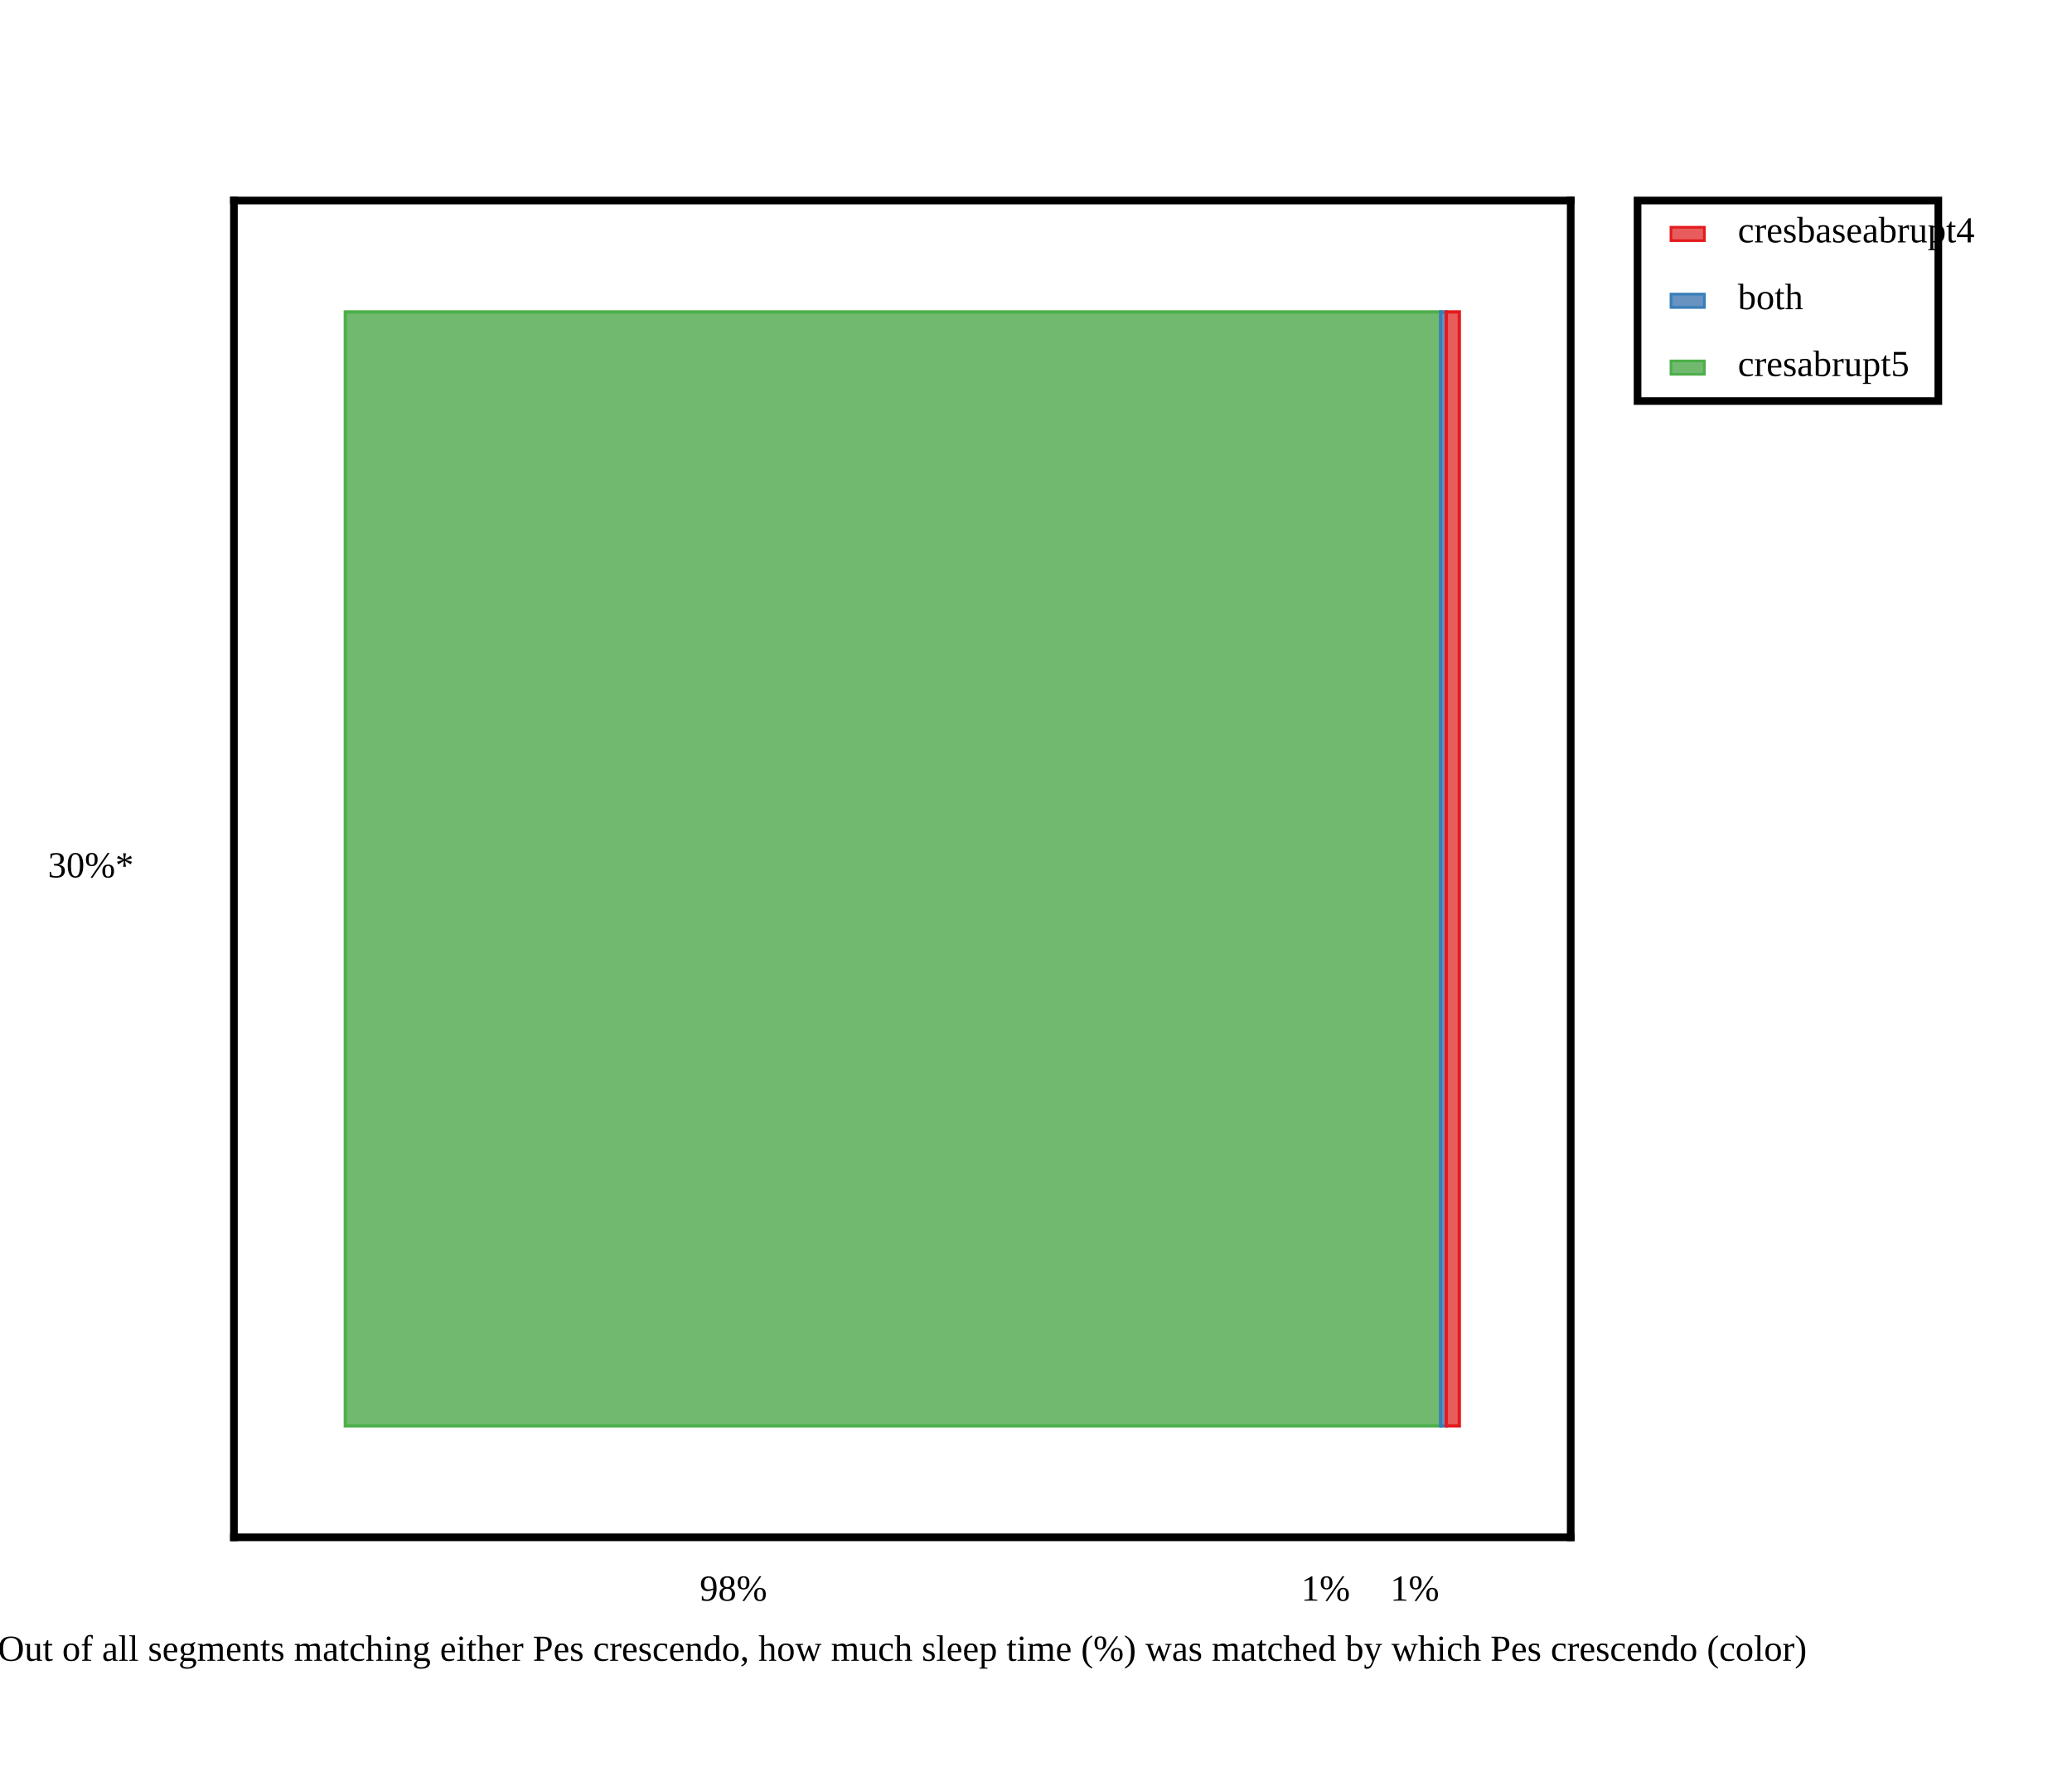
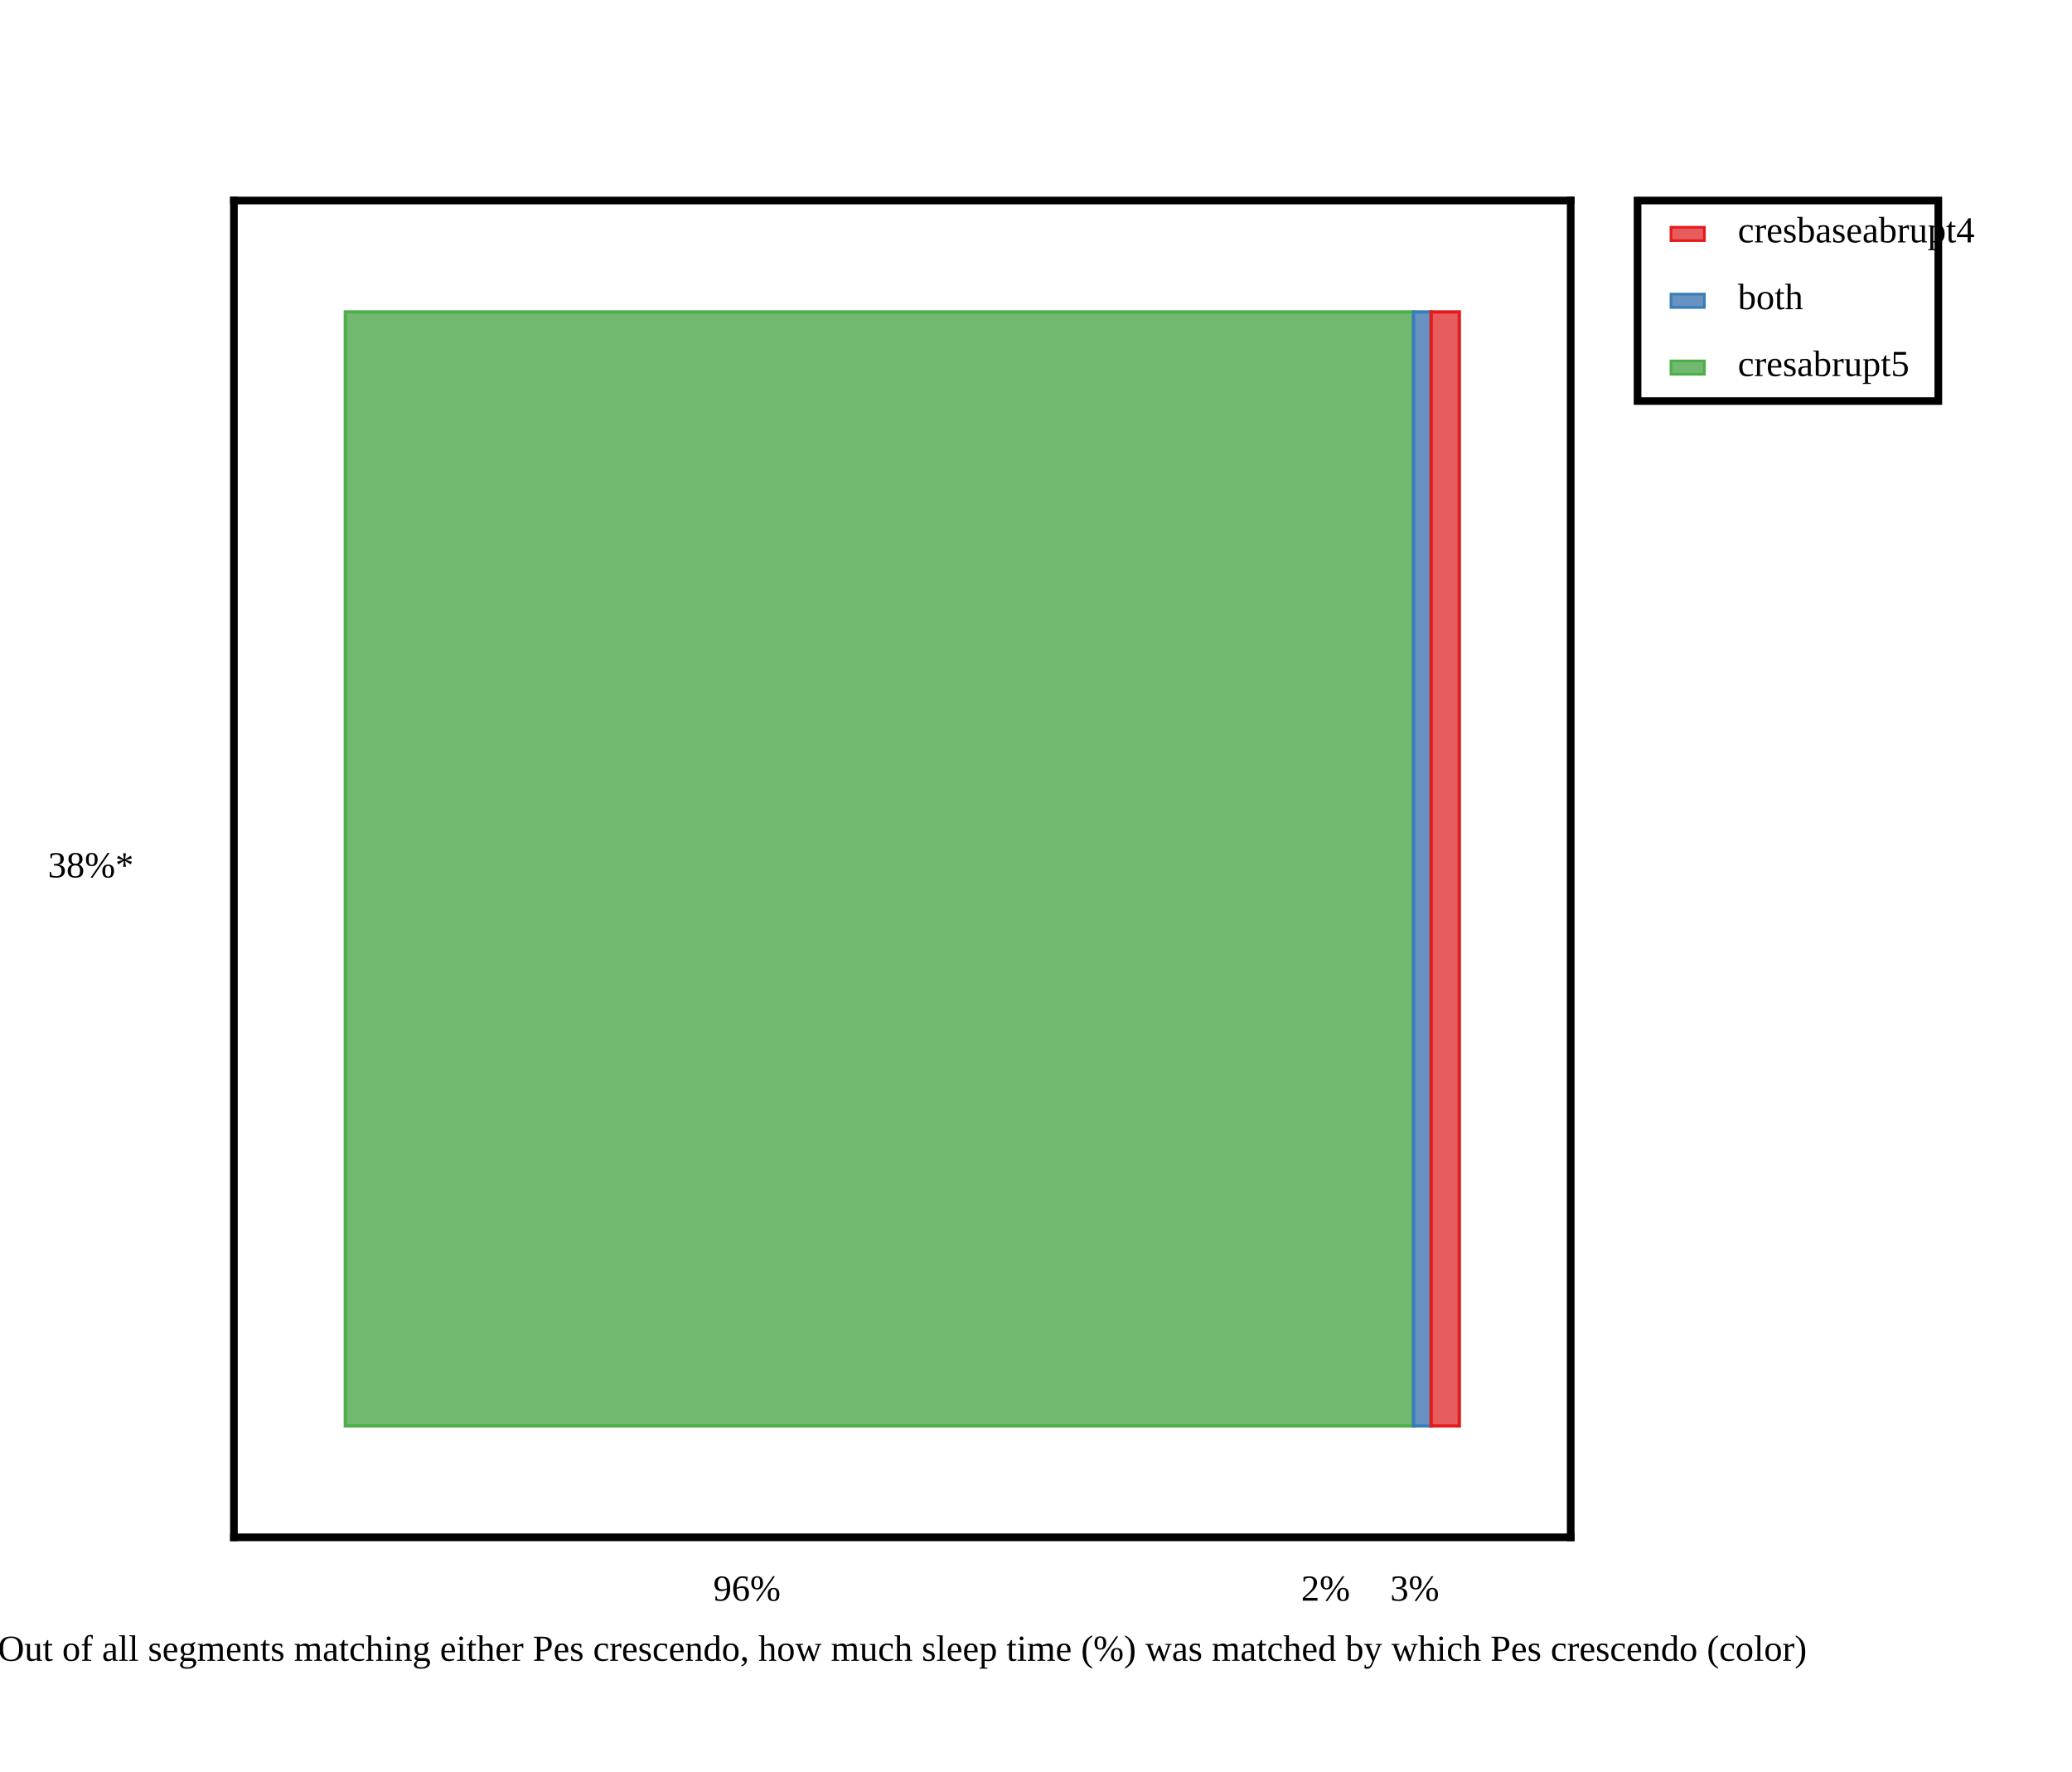
<svg xmlns="http://www.w3.org/2000/svg" height="530" stroke-opacity="1" viewBox="0.0 0.0 620 530.0" font-size="1" width="620" stroke="rgb(0,0,0)" version="1.1">
  <defs />
  <g stroke-linejoin="miter" stroke-opacity="1.0" fill-opacity="0.0" stroke="rgb(0,0,0)" stroke-width="2.293" fill="rgb(0,0,0)" stroke-linecap="square" stroke-miterlimit="10.0">
    <path d="M 70,460 v -400 M 470,460 v -400 " />
  </g>
  <g stroke-linejoin="miter" stroke-opacity="1.0" fill-opacity="1.0" font-size="11.0px" stroke="rgb(0,0,0)" stroke-width="2.293" fill="rgb(0,0,0)" stroke-linecap="butt" stroke-miterlimit="10.0">
-     <text dominant-baseline="middle" transform="matrix(1,0,0,1,40,260)" stroke="none" text-anchor="end">30%*</text>
+     <text dominant-baseline="middle" transform="matrix(1,0,0,1,40,260)" stroke="none" text-anchor="end">38%*</text>
  </g>
  <g stroke-linejoin="miter" stroke-opacity="1.0" fill-opacity="0.0" stroke="rgb(0,0,0)" stroke-width="2.293" fill="rgb(0,0,0)" stroke-linecap="square" stroke-miterlimit="10.0">
    <path d="M 70,460 h 400 M 70,60 h 400 " />
  </g>
  <g stroke-linejoin="miter" stroke-opacity="1.0" fill-opacity="1.0" font-size="11.0px" stroke="rgb(0,0,0)" stroke-width="2.293" fill="rgb(0,0,0)" stroke-linecap="butt" stroke-miterlimit="10.0">
    <text dominant-baseline="text-before-edge" transform="matrix(1,0,0,1,270,490)" stroke="none" text-anchor="middle">Out of all segments matching either Pes crescendo, how much sleep time (%) was matched by which Pes crescendo (color)</text>
  </g>
  <g stroke-linejoin="miter" stroke-opacity="1.0" fill-opacity="1.0" font-size="11.0px" stroke="rgb(0,0,0)" stroke-width="2.293" fill="rgb(0,0,0)" stroke-linecap="butt" stroke-miterlimit="10.0">
-     <text dominant-baseline="text-before-edge" transform="matrix(1,0,0,1,423.3333,472)" stroke="none" text-anchor="middle">1%</text>
+     <text dominant-baseline="text-before-edge" transform="matrix(1,0,0,1,423.3333,472)" stroke="none" text-anchor="middle">3%</text>
  </g>
  <g stroke-linejoin="miter" stroke-opacity="1.0" fill-opacity="1.0" font-size="11.0px" stroke="rgb(0,0,0)" stroke-width="2.293" fill="rgb(0,0,0)" stroke-linecap="butt" stroke-miterlimit="10.0">
-     <text dominant-baseline="text-before-edge" transform="matrix(1,0,0,1,396.6667,472)" stroke="none" text-anchor="middle">1%</text>
+     <text dominant-baseline="text-before-edge" transform="matrix(1,0,0,1,396.6667,472)" stroke="none" text-anchor="middle">2%</text>
  </g>
  <g stroke-linejoin="miter" stroke-opacity="1.0" fill-opacity="1.0" font-size="11.0px" stroke="rgb(0,0,0)" stroke-width="2.293" fill="rgb(0,0,0)" stroke-linecap="butt" stroke-miterlimit="10.0">
-     <text dominant-baseline="text-before-edge" transform="matrix(1,0,0,1,219.455,472)" stroke="none" text-anchor="middle">98%</text>
+     <text dominant-baseline="text-before-edge" transform="matrix(1,0,0,1,223.5172,472)" stroke="none" text-anchor="middle">96%</text>
  </g>
  <g stroke-linejoin="miter" stroke-opacity="1.0" fill-opacity="1.0" stroke="rgb(77,175,74)" stroke-width="1.0" fill="rgb(114,185,112)" stroke-linecap="butt" stroke-miterlimit="10.0">
    <defs>
      <clipPath id="cresabruptcresbaseabruptmyClip1">
        <path d="M 470,460 l -0,-400 h -400 l -0,400 Z" />
      </clipPath>
    </defs>
    <g clip-path="url(#cresabruptcresbaseabruptmyClip1)">
-       <path d="M 103.333,426.667 v -333.333 h 327.757 v 333.333 Z" />
+       <path d="M 103.333,426.667 v -333.333 h 319.632 v 333.333 Z" />
    </g>
  </g>
  <g stroke-linejoin="miter" stroke-opacity="1.0" fill-opacity="1.0" stroke="rgb(55,126,184)" stroke-width="1.0" fill="rgb(103,146,193)" stroke-linecap="butt" stroke-miterlimit="10.0">
    <defs>
      <clipPath id="cresabruptcresbaseabruptmyClip2">
        <path d="M 470,460 l -0,-400 h -400 l -0,400 Z" />
      </clipPath>
    </defs>
    <g clip-path="url(#cresabruptcresbaseabruptmyClip2)">
-       <path d="M 431.09,426.667 v -333.333 h 1.682 v 333.333 Z" />
+       <path d="M 422.966,426.667 v -333.333 h 5.267 v 333.333 Z" />
    </g>
  </g>
  <g stroke-linejoin="miter" stroke-opacity="1.0" fill-opacity="1.0" stroke="rgb(228,26,28)" stroke-width="1.0" fill="rgb(231,93,93)" stroke-linecap="butt" stroke-miterlimit="10.0">
    <defs>
      <clipPath id="cresabruptcresbaseabruptmyClip3">
        <path d="M 470,460 l -0,-400 h -400 l -0,400 Z" />
      </clipPath>
    </defs>
    <g clip-path="url(#cresabruptcresbaseabruptmyClip3)">
-       <path d="M 432.772,426.667 v -333.333 h 3.895 v 333.333 Z" />
+       <path d="M 428.233,426.667 v -333.333 h 8.434 v 333.333 Z" />
    </g>
  </g>
  <g stroke-linejoin="miter" stroke-opacity="1.0" fill-opacity="1.0" font-size="11.0px" stroke="rgb(0,0,0)" stroke-width="2.293" fill="rgb(0,0,0)" stroke-linecap="butt" stroke-miterlimit="10.0">
    <text dominant-baseline="text-after-edge" transform="matrix(1,0,0,1,270,40)" stroke="none" text-anchor="middle" />
  </g>
  <g stroke-linejoin="miter" stroke-opacity="1.0" fill-opacity="0.0" stroke="rgb(0,0,0)" stroke-width="2.293" fill="rgb(0,0,0)" stroke-linecap="butt" stroke-miterlimit="10.0">
    <path d="M 580,120 l -0,-60 h -90 l -0,60 Z" />
  </g>
  <g stroke-linejoin="miter" stroke-opacity="1.0" fill-opacity="1.0" font-size="11.0px" stroke="rgb(0,0,0)" stroke-width="2.293" fill="rgb(0,0,0)" stroke-linecap="butt" stroke-miterlimit="10.0">
    <text dominant-baseline="middle" transform="matrix(1,0,0,1,520,110)" stroke="none" text-anchor="start">cresabrupt5</text>
  </g>
  <g stroke-linejoin="miter" stroke-opacity="1.0" fill-opacity="1.0" stroke="rgb(77,175,74)" stroke-width="0.8" fill="rgb(114,185,112)" stroke-linecap="butt" stroke-miterlimit="10.0">
    <path d="M 500,108 l 10,0 v 4 l -10,0 Z" />
  </g>
  <g stroke-linejoin="miter" stroke-opacity="1.0" fill-opacity="1.0" font-size="11.0px" stroke="rgb(0,0,0)" stroke-width="2.293" fill="rgb(0,0,0)" stroke-linecap="butt" stroke-miterlimit="10.0">
    <text dominant-baseline="middle" transform="matrix(1,0,0,1,520,90)" stroke="none" text-anchor="start">both</text>
  </g>
  <g stroke-linejoin="miter" stroke-opacity="1.0" fill-opacity="1.0" stroke="rgb(55,126,184)" stroke-width="0.8" fill="rgb(103,146,193)" stroke-linecap="butt" stroke-miterlimit="10.0">
    <path d="M 500,88 l 10,0 v 4 l -10,0 Z" />
  </g>
  <g stroke-linejoin="miter" stroke-opacity="1.0" fill-opacity="1.0" font-size="11.0px" stroke="rgb(0,0,0)" stroke-width="2.293" fill="rgb(0,0,0)" stroke-linecap="butt" stroke-miterlimit="10.0">
    <text dominant-baseline="middle" transform="matrix(1,0,0,1,520,70)" stroke="none" text-anchor="start">cresbaseabrupt4</text>
  </g>
  <g stroke-linejoin="miter" stroke-opacity="1.0" fill-opacity="1.0" stroke="rgb(228,26,28)" stroke-width="0.8" fill="rgb(231,93,93)" stroke-linecap="butt" stroke-miterlimit="10.0">
    <path d="M 500,68 l 10,0 v 4 l -10,0 Z" />
  </g>
</svg>
